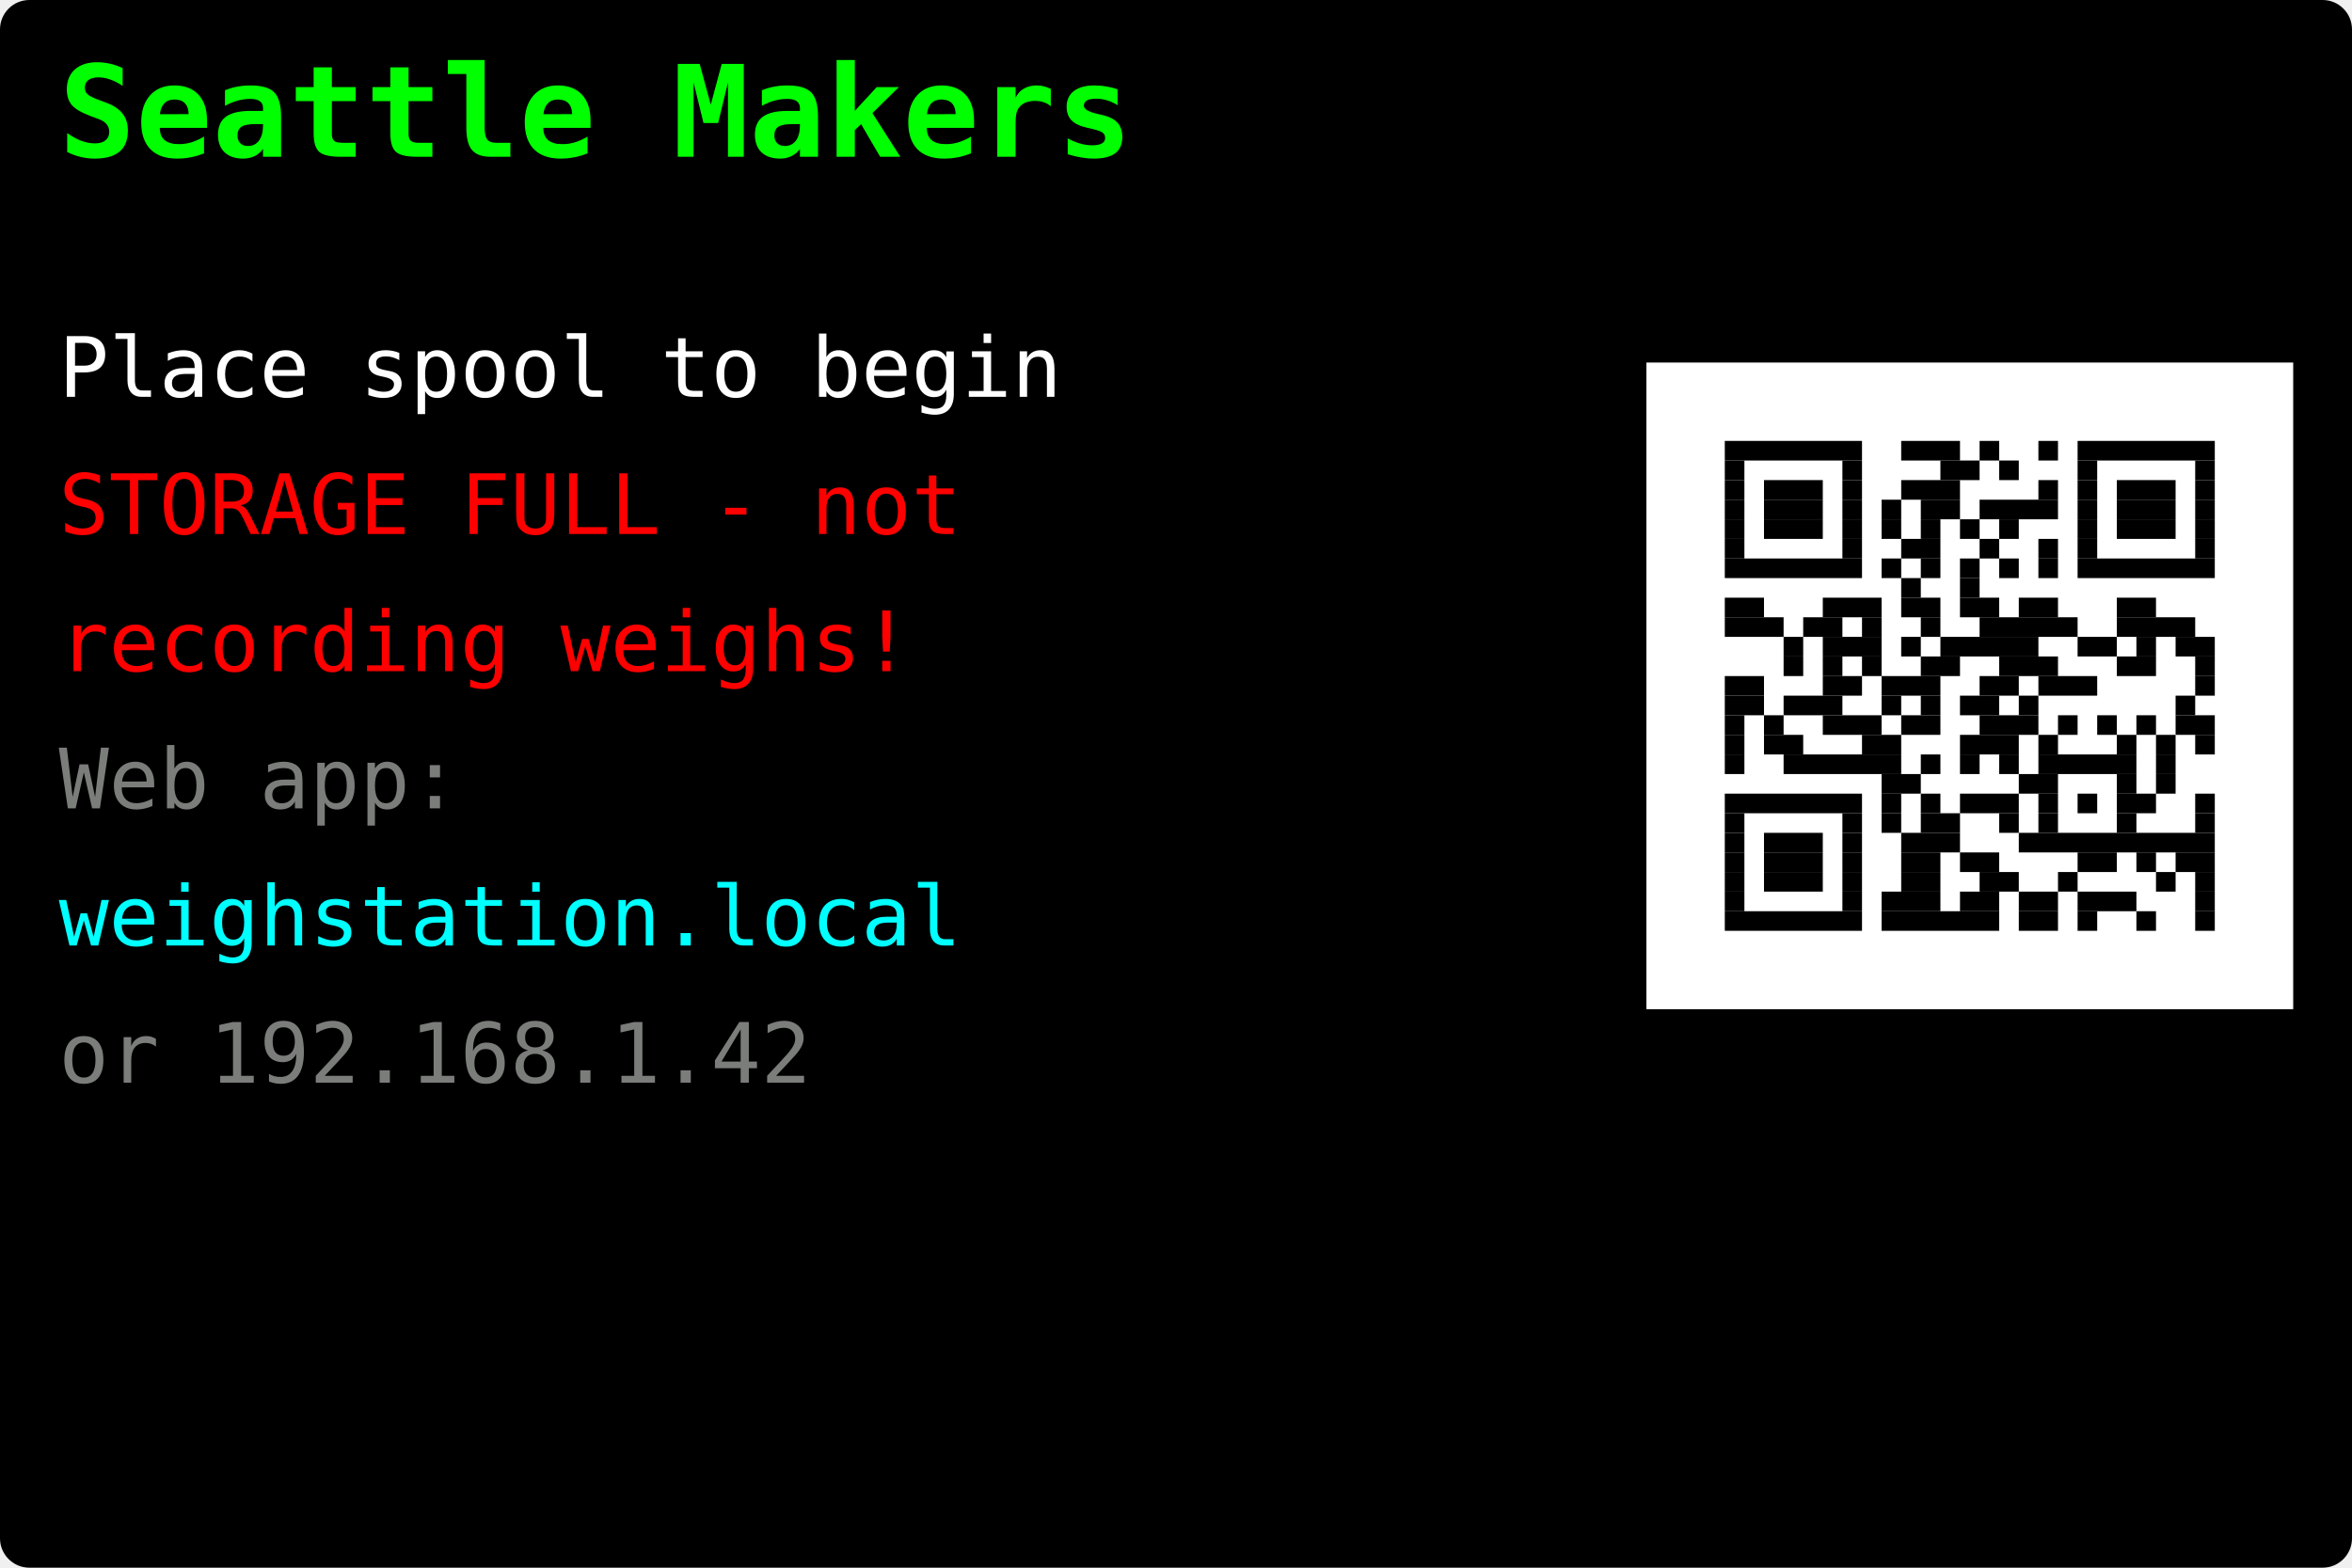
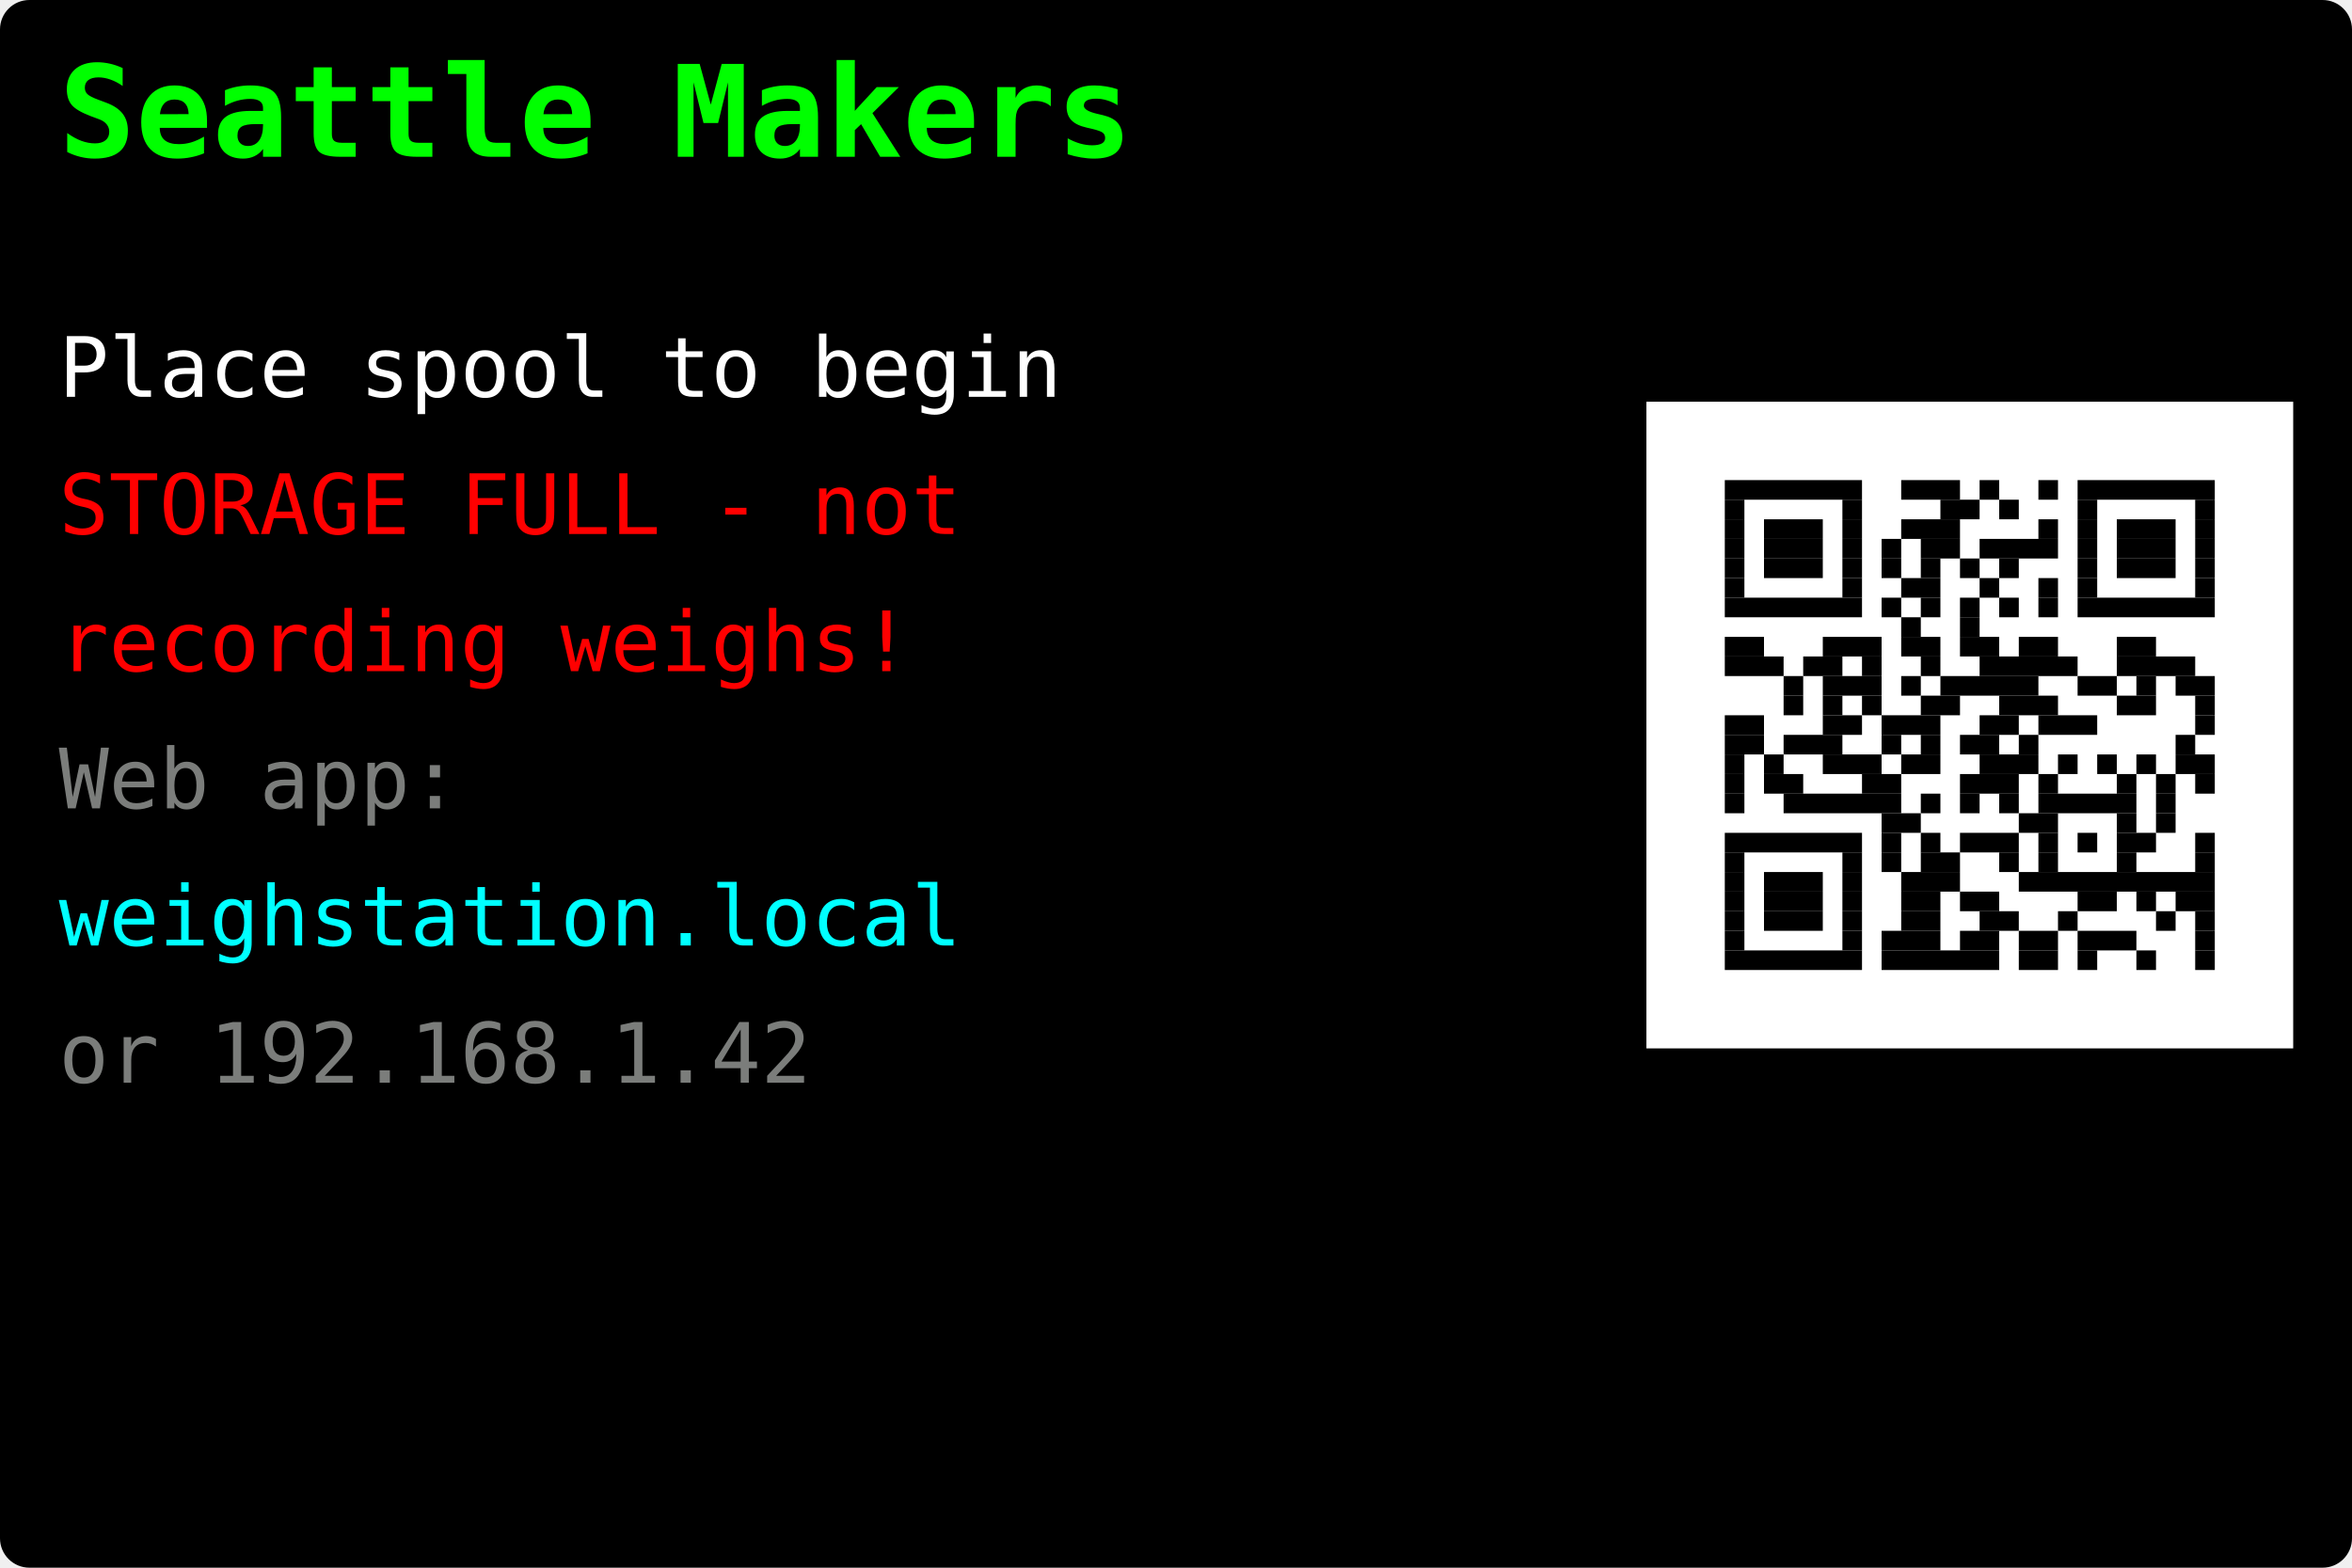
<svg xmlns="http://www.w3.org/2000/svg" viewBox="0 0 480 320" width="480" font-family="ui-monospace,Menlo,Consolas,monospace">
  <rect width="480" height="320" rx="6" fill="#000" />
  <text x="12" y="32" font-size="26" font-weight="700" fill="#00ff00">Seattle Makers</text>
  <text x="12" y="81" font-size="17" fill="#ffffff">Place spool to begin</text>
  <text x="12" y="109" font-size="17" fill="#ff0000">STORAGE FULL - not</text>
  <text x="12" y="137" font-size="17" fill="#ff0000">recording weighs!</text>
  <text x="12" y="165" font-size="17" fill="#7b7d7b">Web app:</text>
  <text x="12" y="193" font-size="17" fill="#00ffff">weighstation.local</text>
  <text x="12" y="221" font-size="17" fill="#7b7d7b">or 192.168.1.42</text>
-   <rect x="336" y="74" width="132" height="132" fill="#fff" />
-   <rect x="352" y="90" width="28" height="4" fill="#000" />
-   <rect x="388" y="90" width="12" height="4" fill="#000" />
-   <rect x="404" y="90" width="4" height="4" fill="#000" />
-   <rect x="416" y="90" width="4" height="4" fill="#000" />
-   <rect x="424" y="90" width="28" height="4" fill="#000" />
-   <rect x="352" y="94" width="4" height="4" fill="#000" />
-   <rect x="376" y="94" width="4" height="4" fill="#000" />
-   <rect x="396" y="94" width="8" height="4" fill="#000" />
-   <rect x="408" y="94" width="4" height="4" fill="#000" />
-   <rect x="424" y="94" width="4" height="4" fill="#000" />
-   <rect x="448" y="94" width="4" height="4" fill="#000" />
-   <rect x="352" y="98" width="4" height="4" fill="#000" />
-   <rect x="360" y="98" width="12" height="4" fill="#000" />
-   <rect x="376" y="98" width="4" height="4" fill="#000" />
+   <rect x="336" y="82" width="132" height="132" fill="#fff" />
+   <rect x="352" y="98" width="28" height="4" fill="#000" />
  <rect x="388" y="98" width="12" height="4" fill="#000" />
+   <rect x="404" y="98" width="4" height="4" fill="#000" />
  <rect x="416" y="98" width="4" height="4" fill="#000" />
-   <rect x="424" y="98" width="4" height="4" fill="#000" />
-   <rect x="432" y="98" width="12" height="4" fill="#000" />
-   <rect x="448" y="98" width="4" height="4" fill="#000" />
+   <rect x="424" y="98" width="28" height="4" fill="#000" />
  <rect x="352" y="102" width="4" height="4" fill="#000" />
-   <rect x="360" y="102" width="12" height="4" fill="#000" />
  <rect x="376" y="102" width="4" height="4" fill="#000" />
-   <rect x="384" y="102" width="4" height="4" fill="#000" />
-   <rect x="392" y="102" width="8" height="4" fill="#000" />
-   <rect x="404" y="102" width="16" height="4" fill="#000" />
+   <rect x="396" y="102" width="8" height="4" fill="#000" />
+   <rect x="408" y="102" width="4" height="4" fill="#000" />
  <rect x="424" y="102" width="4" height="4" fill="#000" />
-   <rect x="432" y="102" width="12" height="4" fill="#000" />
  <rect x="448" y="102" width="4" height="4" fill="#000" />
  <rect x="352" y="106" width="4" height="4" fill="#000" />
  <rect x="360" y="106" width="12" height="4" fill="#000" />
  <rect x="376" y="106" width="4" height="4" fill="#000" />
-   <rect x="384" y="106" width="4" height="4" fill="#000" />
-   <rect x="392" y="106" width="4" height="4" fill="#000" />
-   <rect x="400" y="106" width="4" height="4" fill="#000" />
-   <rect x="408" y="106" width="4" height="4" fill="#000" />
+   <rect x="388" y="106" width="12" height="4" fill="#000" />
+   <rect x="416" y="106" width="4" height="4" fill="#000" />
  <rect x="424" y="106" width="4" height="4" fill="#000" />
  <rect x="432" y="106" width="12" height="4" fill="#000" />
  <rect x="448" y="106" width="4" height="4" fill="#000" />
  <rect x="352" y="110" width="4" height="4" fill="#000" />
+   <rect x="360" y="110" width="12" height="4" fill="#000" />
  <rect x="376" y="110" width="4" height="4" fill="#000" />
-   <rect x="388" y="110" width="8" height="4" fill="#000" />
-   <rect x="404" y="110" width="4" height="4" fill="#000" />
-   <rect x="416" y="110" width="4" height="4" fill="#000" />
+   <rect x="384" y="110" width="4" height="4" fill="#000" />
+   <rect x="392" y="110" width="8" height="4" fill="#000" />
+   <rect x="404" y="110" width="16" height="4" fill="#000" />
  <rect x="424" y="110" width="4" height="4" fill="#000" />
+   <rect x="432" y="110" width="12" height="4" fill="#000" />
  <rect x="448" y="110" width="4" height="4" fill="#000" />
-   <rect x="352" y="114" width="28" height="4" fill="#000" />
+   <rect x="352" y="114" width="4" height="4" fill="#000" />
+   <rect x="360" y="114" width="12" height="4" fill="#000" />
+   <rect x="376" y="114" width="4" height="4" fill="#000" />
  <rect x="384" y="114" width="4" height="4" fill="#000" />
  <rect x="392" y="114" width="4" height="4" fill="#000" />
  <rect x="400" y="114" width="4" height="4" fill="#000" />
  <rect x="408" y="114" width="4" height="4" fill="#000" />
-   <rect x="416" y="114" width="4" height="4" fill="#000" />
-   <rect x="424" y="114" width="28" height="4" fill="#000" />
-   <rect x="388" y="118" width="4" height="4" fill="#000" />
-   <rect x="400" y="118" width="4" height="4" fill="#000" />
-   <rect x="352" y="122" width="8" height="4" fill="#000" />
-   <rect x="372" y="122" width="12" height="4" fill="#000" />
-   <rect x="388" y="122" width="8" height="4" fill="#000" />
-   <rect x="400" y="122" width="8" height="4" fill="#000" />
-   <rect x="412" y="122" width="8" height="4" fill="#000" />
-   <rect x="432" y="122" width="8" height="4" fill="#000" />
-   <rect x="352" y="126" width="12" height="4" fill="#000" />
-   <rect x="368" y="126" width="8" height="4" fill="#000" />
-   <rect x="380" y="126" width="4" height="4" fill="#000" />
-   <rect x="392" y="126" width="4" height="4" fill="#000" />
-   <rect x="404" y="126" width="20" height="4" fill="#000" />
-   <rect x="432" y="126" width="16" height="4" fill="#000" />
-   <rect x="364" y="130" width="4" height="4" fill="#000" />
+   <rect x="424" y="114" width="4" height="4" fill="#000" />
+   <rect x="432" y="114" width="12" height="4" fill="#000" />
+   <rect x="448" y="114" width="4" height="4" fill="#000" />
+   <rect x="352" y="118" width="4" height="4" fill="#000" />
+   <rect x="376" y="118" width="4" height="4" fill="#000" />
+   <rect x="388" y="118" width="8" height="4" fill="#000" />
+   <rect x="404" y="118" width="4" height="4" fill="#000" />
+   <rect x="416" y="118" width="4" height="4" fill="#000" />
+   <rect x="424" y="118" width="4" height="4" fill="#000" />
+   <rect x="448" y="118" width="4" height="4" fill="#000" />
+   <rect x="352" y="122" width="28" height="4" fill="#000" />
+   <rect x="384" y="122" width="4" height="4" fill="#000" />
+   <rect x="392" y="122" width="4" height="4" fill="#000" />
+   <rect x="400" y="122" width="4" height="4" fill="#000" />
+   <rect x="408" y="122" width="4" height="4" fill="#000" />
+   <rect x="416" y="122" width="4" height="4" fill="#000" />
+   <rect x="424" y="122" width="28" height="4" fill="#000" />
+   <rect x="388" y="126" width="4" height="4" fill="#000" />
+   <rect x="400" y="126" width="4" height="4" fill="#000" />
+   <rect x="352" y="130" width="8" height="4" fill="#000" />
  <rect x="372" y="130" width="12" height="4" fill="#000" />
-   <rect x="388" y="130" width="4" height="4" fill="#000" />
-   <rect x="396" y="130" width="20" height="4" fill="#000" />
-   <rect x="424" y="130" width="8" height="4" fill="#000" />
-   <rect x="436" y="130" width="4" height="4" fill="#000" />
-   <rect x="444" y="130" width="8" height="4" fill="#000" />
-   <rect x="364" y="134" width="4" height="4" fill="#000" />
-   <rect x="372" y="134" width="4" height="4" fill="#000" />
+   <rect x="388" y="130" width="8" height="4" fill="#000" />
+   <rect x="400" y="130" width="8" height="4" fill="#000" />
+   <rect x="412" y="130" width="8" height="4" fill="#000" />
+   <rect x="432" y="130" width="8" height="4" fill="#000" />
+   <rect x="352" y="134" width="12" height="4" fill="#000" />
+   <rect x="368" y="134" width="8" height="4" fill="#000" />
  <rect x="380" y="134" width="4" height="4" fill="#000" />
-   <rect x="392" y="134" width="8" height="4" fill="#000" />
-   <rect x="408" y="134" width="12" height="4" fill="#000" />
-   <rect x="432" y="134" width="8" height="4" fill="#000" />
-   <rect x="448" y="134" width="4" height="4" fill="#000" />
-   <rect x="352" y="138" width="8" height="4" fill="#000" />
-   <rect x="372" y="138" width="8" height="4" fill="#000" />
-   <rect x="384" y="138" width="12" height="4" fill="#000" />
-   <rect x="404" y="138" width="8" height="4" fill="#000" />
-   <rect x="416" y="138" width="12" height="4" fill="#000" />
-   <rect x="448" y="138" width="4" height="4" fill="#000" />
-   <rect x="352" y="142" width="8" height="4" fill="#000" />
-   <rect x="364" y="142" width="12" height="4" fill="#000" />
-   <rect x="384" y="142" width="4" height="4" fill="#000" />
-   <rect x="392" y="142" width="4" height="4" fill="#000" />
-   <rect x="400" y="142" width="8" height="4" fill="#000" />
-   <rect x="412" y="142" width="4" height="4" fill="#000" />
-   <rect x="444" y="142" width="4" height="4" fill="#000" />
-   <rect x="352" y="146" width="4" height="4" fill="#000" />
-   <rect x="360" y="146" width="4" height="4" fill="#000" />
-   <rect x="372" y="146" width="12" height="4" fill="#000" />
-   <rect x="388" y="146" width="8" height="4" fill="#000" />
-   <rect x="404" y="146" width="12" height="4" fill="#000" />
-   <rect x="420" y="146" width="4" height="4" fill="#000" />
-   <rect x="428" y="146" width="4" height="4" fill="#000" />
-   <rect x="436" y="146" width="4" height="4" fill="#000" />
-   <rect x="444" y="146" width="8" height="4" fill="#000" />
-   <rect x="352" y="150" width="4" height="4" fill="#000" />
-   <rect x="360" y="150" width="8" height="4" fill="#000" />
-   <rect x="380" y="150" width="8" height="4" fill="#000" />
-   <rect x="400" y="150" width="12" height="4" fill="#000" />
-   <rect x="416" y="150" width="4" height="4" fill="#000" />
-   <rect x="432" y="150" width="4" height="4" fill="#000" />
-   <rect x="440" y="150" width="4" height="4" fill="#000" />
-   <rect x="448" y="150" width="4" height="4" fill="#000" />
+   <rect x="392" y="134" width="4" height="4" fill="#000" />
+   <rect x="404" y="134" width="20" height="4" fill="#000" />
+   <rect x="432" y="134" width="16" height="4" fill="#000" />
+   <rect x="364" y="138" width="4" height="4" fill="#000" />
+   <rect x="372" y="138" width="12" height="4" fill="#000" />
+   <rect x="388" y="138" width="4" height="4" fill="#000" />
+   <rect x="396" y="138" width="20" height="4" fill="#000" />
+   <rect x="424" y="138" width="8" height="4" fill="#000" />
+   <rect x="436" y="138" width="4" height="4" fill="#000" />
+   <rect x="444" y="138" width="8" height="4" fill="#000" />
+   <rect x="364" y="142" width="4" height="4" fill="#000" />
+   <rect x="372" y="142" width="4" height="4" fill="#000" />
+   <rect x="380" y="142" width="4" height="4" fill="#000" />
+   <rect x="392" y="142" width="8" height="4" fill="#000" />
+   <rect x="408" y="142" width="12" height="4" fill="#000" />
+   <rect x="432" y="142" width="8" height="4" fill="#000" />
+   <rect x="448" y="142" width="4" height="4" fill="#000" />
+   <rect x="352" y="146" width="8" height="4" fill="#000" />
+   <rect x="372" y="146" width="8" height="4" fill="#000" />
+   <rect x="384" y="146" width="12" height="4" fill="#000" />
+   <rect x="404" y="146" width="8" height="4" fill="#000" />
+   <rect x="416" y="146" width="12" height="4" fill="#000" />
+   <rect x="448" y="146" width="4" height="4" fill="#000" />
+   <rect x="352" y="150" width="8" height="4" fill="#000" />
+   <rect x="364" y="150" width="12" height="4" fill="#000" />
+   <rect x="384" y="150" width="4" height="4" fill="#000" />
+   <rect x="392" y="150" width="4" height="4" fill="#000" />
+   <rect x="400" y="150" width="8" height="4" fill="#000" />
+   <rect x="412" y="150" width="4" height="4" fill="#000" />
+   <rect x="444" y="150" width="4" height="4" fill="#000" />
  <rect x="352" y="154" width="4" height="4" fill="#000" />
-   <rect x="364" y="154" width="24" height="4" fill="#000" />
-   <rect x="392" y="154" width="4" height="4" fill="#000" />
-   <rect x="400" y="154" width="4" height="4" fill="#000" />
-   <rect x="408" y="154" width="4" height="4" fill="#000" />
-   <rect x="416" y="154" width="20" height="4" fill="#000" />
-   <rect x="440" y="154" width="4" height="4" fill="#000" />
-   <rect x="384" y="158" width="8" height="4" fill="#000" />
-   <rect x="412" y="158" width="8" height="4" fill="#000" />
+   <rect x="360" y="154" width="4" height="4" fill="#000" />
+   <rect x="372" y="154" width="12" height="4" fill="#000" />
+   <rect x="388" y="154" width="8" height="4" fill="#000" />
+   <rect x="404" y="154" width="12" height="4" fill="#000" />
+   <rect x="420" y="154" width="4" height="4" fill="#000" />
+   <rect x="428" y="154" width="4" height="4" fill="#000" />
+   <rect x="436" y="154" width="4" height="4" fill="#000" />
+   <rect x="444" y="154" width="8" height="4" fill="#000" />
+   <rect x="352" y="158" width="4" height="4" fill="#000" />
+   <rect x="360" y="158" width="8" height="4" fill="#000" />
+   <rect x="380" y="158" width="8" height="4" fill="#000" />
+   <rect x="400" y="158" width="12" height="4" fill="#000" />
+   <rect x="416" y="158" width="4" height="4" fill="#000" />
  <rect x="432" y="158" width="4" height="4" fill="#000" />
  <rect x="440" y="158" width="4" height="4" fill="#000" />
-   <rect x="352" y="162" width="28" height="4" fill="#000" />
-   <rect x="384" y="162" width="4" height="4" fill="#000" />
+   <rect x="448" y="158" width="4" height="4" fill="#000" />
+   <rect x="352" y="162" width="4" height="4" fill="#000" />
+   <rect x="364" y="162" width="24" height="4" fill="#000" />
  <rect x="392" y="162" width="4" height="4" fill="#000" />
-   <rect x="400" y="162" width="12" height="4" fill="#000" />
-   <rect x="416" y="162" width="4" height="4" fill="#000" />
-   <rect x="424" y="162" width="4" height="4" fill="#000" />
-   <rect x="432" y="162" width="8" height="4" fill="#000" />
-   <rect x="448" y="162" width="4" height="4" fill="#000" />
-   <rect x="352" y="166" width="4" height="4" fill="#000" />
-   <rect x="376" y="166" width="4" height="4" fill="#000" />
-   <rect x="384" y="166" width="4" height="4" fill="#000" />
-   <rect x="392" y="166" width="8" height="4" fill="#000" />
-   <rect x="408" y="166" width="4" height="4" fill="#000" />
-   <rect x="416" y="166" width="4" height="4" fill="#000" />
+   <rect x="400" y="162" width="4" height="4" fill="#000" />
+   <rect x="408" y="162" width="4" height="4" fill="#000" />
+   <rect x="416" y="162" width="20" height="4" fill="#000" />
+   <rect x="440" y="162" width="4" height="4" fill="#000" />
+   <rect x="384" y="166" width="8" height="4" fill="#000" />
+   <rect x="412" y="166" width="8" height="4" fill="#000" />
  <rect x="432" y="166" width="4" height="4" fill="#000" />
-   <rect x="448" y="166" width="4" height="4" fill="#000" />
-   <rect x="352" y="170" width="4" height="4" fill="#000" />
-   <rect x="360" y="170" width="12" height="4" fill="#000" />
-   <rect x="376" y="170" width="4" height="4" fill="#000" />
-   <rect x="388" y="170" width="12" height="4" fill="#000" />
-   <rect x="412" y="170" width="40" height="4" fill="#000" />
+   <rect x="440" y="166" width="4" height="4" fill="#000" />
+   <rect x="352" y="170" width="28" height="4" fill="#000" />
+   <rect x="384" y="170" width="4" height="4" fill="#000" />
+   <rect x="392" y="170" width="4" height="4" fill="#000" />
+   <rect x="400" y="170" width="12" height="4" fill="#000" />
+   <rect x="416" y="170" width="4" height="4" fill="#000" />
+   <rect x="424" y="170" width="4" height="4" fill="#000" />
+   <rect x="432" y="170" width="8" height="4" fill="#000" />
+   <rect x="448" y="170" width="4" height="4" fill="#000" />
  <rect x="352" y="174" width="4" height="4" fill="#000" />
-   <rect x="360" y="174" width="12" height="4" fill="#000" />
  <rect x="376" y="174" width="4" height="4" fill="#000" />
-   <rect x="388" y="174" width="8" height="4" fill="#000" />
-   <rect x="400" y="174" width="8" height="4" fill="#000" />
-   <rect x="424" y="174" width="8" height="4" fill="#000" />
-   <rect x="436" y="174" width="4" height="4" fill="#000" />
-   <rect x="444" y="174" width="8" height="4" fill="#000" />
+   <rect x="384" y="174" width="4" height="4" fill="#000" />
+   <rect x="392" y="174" width="8" height="4" fill="#000" />
+   <rect x="408" y="174" width="4" height="4" fill="#000" />
+   <rect x="416" y="174" width="4" height="4" fill="#000" />
+   <rect x="432" y="174" width="4" height="4" fill="#000" />
+   <rect x="448" y="174" width="4" height="4" fill="#000" />
  <rect x="352" y="178" width="4" height="4" fill="#000" />
  <rect x="360" y="178" width="12" height="4" fill="#000" />
  <rect x="376" y="178" width="4" height="4" fill="#000" />
-   <rect x="388" y="178" width="8" height="4" fill="#000" />
-   <rect x="404" y="178" width="8" height="4" fill="#000" />
-   <rect x="420" y="178" width="4" height="4" fill="#000" />
-   <rect x="440" y="178" width="4" height="4" fill="#000" />
-   <rect x="448" y="178" width="4" height="4" fill="#000" />
+   <rect x="388" y="178" width="12" height="4" fill="#000" />
+   <rect x="412" y="178" width="40" height="4" fill="#000" />
  <rect x="352" y="182" width="4" height="4" fill="#000" />
+   <rect x="360" y="182" width="12" height="4" fill="#000" />
  <rect x="376" y="182" width="4" height="4" fill="#000" />
-   <rect x="384" y="182" width="12" height="4" fill="#000" />
+   <rect x="388" y="182" width="8" height="4" fill="#000" />
  <rect x="400" y="182" width="8" height="4" fill="#000" />
-   <rect x="412" y="182" width="8" height="4" fill="#000" />
-   <rect x="424" y="182" width="12" height="4" fill="#000" />
-   <rect x="448" y="182" width="4" height="4" fill="#000" />
-   <rect x="352" y="186" width="28" height="4" fill="#000" />
-   <rect x="384" y="186" width="24" height="4" fill="#000" />
-   <rect x="412" y="186" width="8" height="4" fill="#000" />
-   <rect x="424" y="186" width="4" height="4" fill="#000" />
-   <rect x="436" y="186" width="4" height="4" fill="#000" />
+   <rect x="424" y="182" width="8" height="4" fill="#000" />
+   <rect x="436" y="182" width="4" height="4" fill="#000" />
+   <rect x="444" y="182" width="8" height="4" fill="#000" />
+   <rect x="352" y="186" width="4" height="4" fill="#000" />
+   <rect x="360" y="186" width="12" height="4" fill="#000" />
+   <rect x="376" y="186" width="4" height="4" fill="#000" />
+   <rect x="388" y="186" width="8" height="4" fill="#000" />
+   <rect x="404" y="186" width="8" height="4" fill="#000" />
+   <rect x="420" y="186" width="4" height="4" fill="#000" />
+   <rect x="440" y="186" width="4" height="4" fill="#000" />
  <rect x="448" y="186" width="4" height="4" fill="#000" />
+   <rect x="352" y="190" width="4" height="4" fill="#000" />
+   <rect x="376" y="190" width="4" height="4" fill="#000" />
+   <rect x="384" y="190" width="12" height="4" fill="#000" />
+   <rect x="400" y="190" width="8" height="4" fill="#000" />
+   <rect x="412" y="190" width="8" height="4" fill="#000" />
+   <rect x="424" y="190" width="12" height="4" fill="#000" />
+   <rect x="448" y="190" width="4" height="4" fill="#000" />
+   <rect x="352" y="194" width="28" height="4" fill="#000" />
+   <rect x="384" y="194" width="24" height="4" fill="#000" />
+   <rect x="412" y="194" width="8" height="4" fill="#000" />
+   <rect x="424" y="194" width="4" height="4" fill="#000" />
+   <rect x="436" y="194" width="4" height="4" fill="#000" />
+   <rect x="448" y="194" width="4" height="4" fill="#000" />
</svg>
